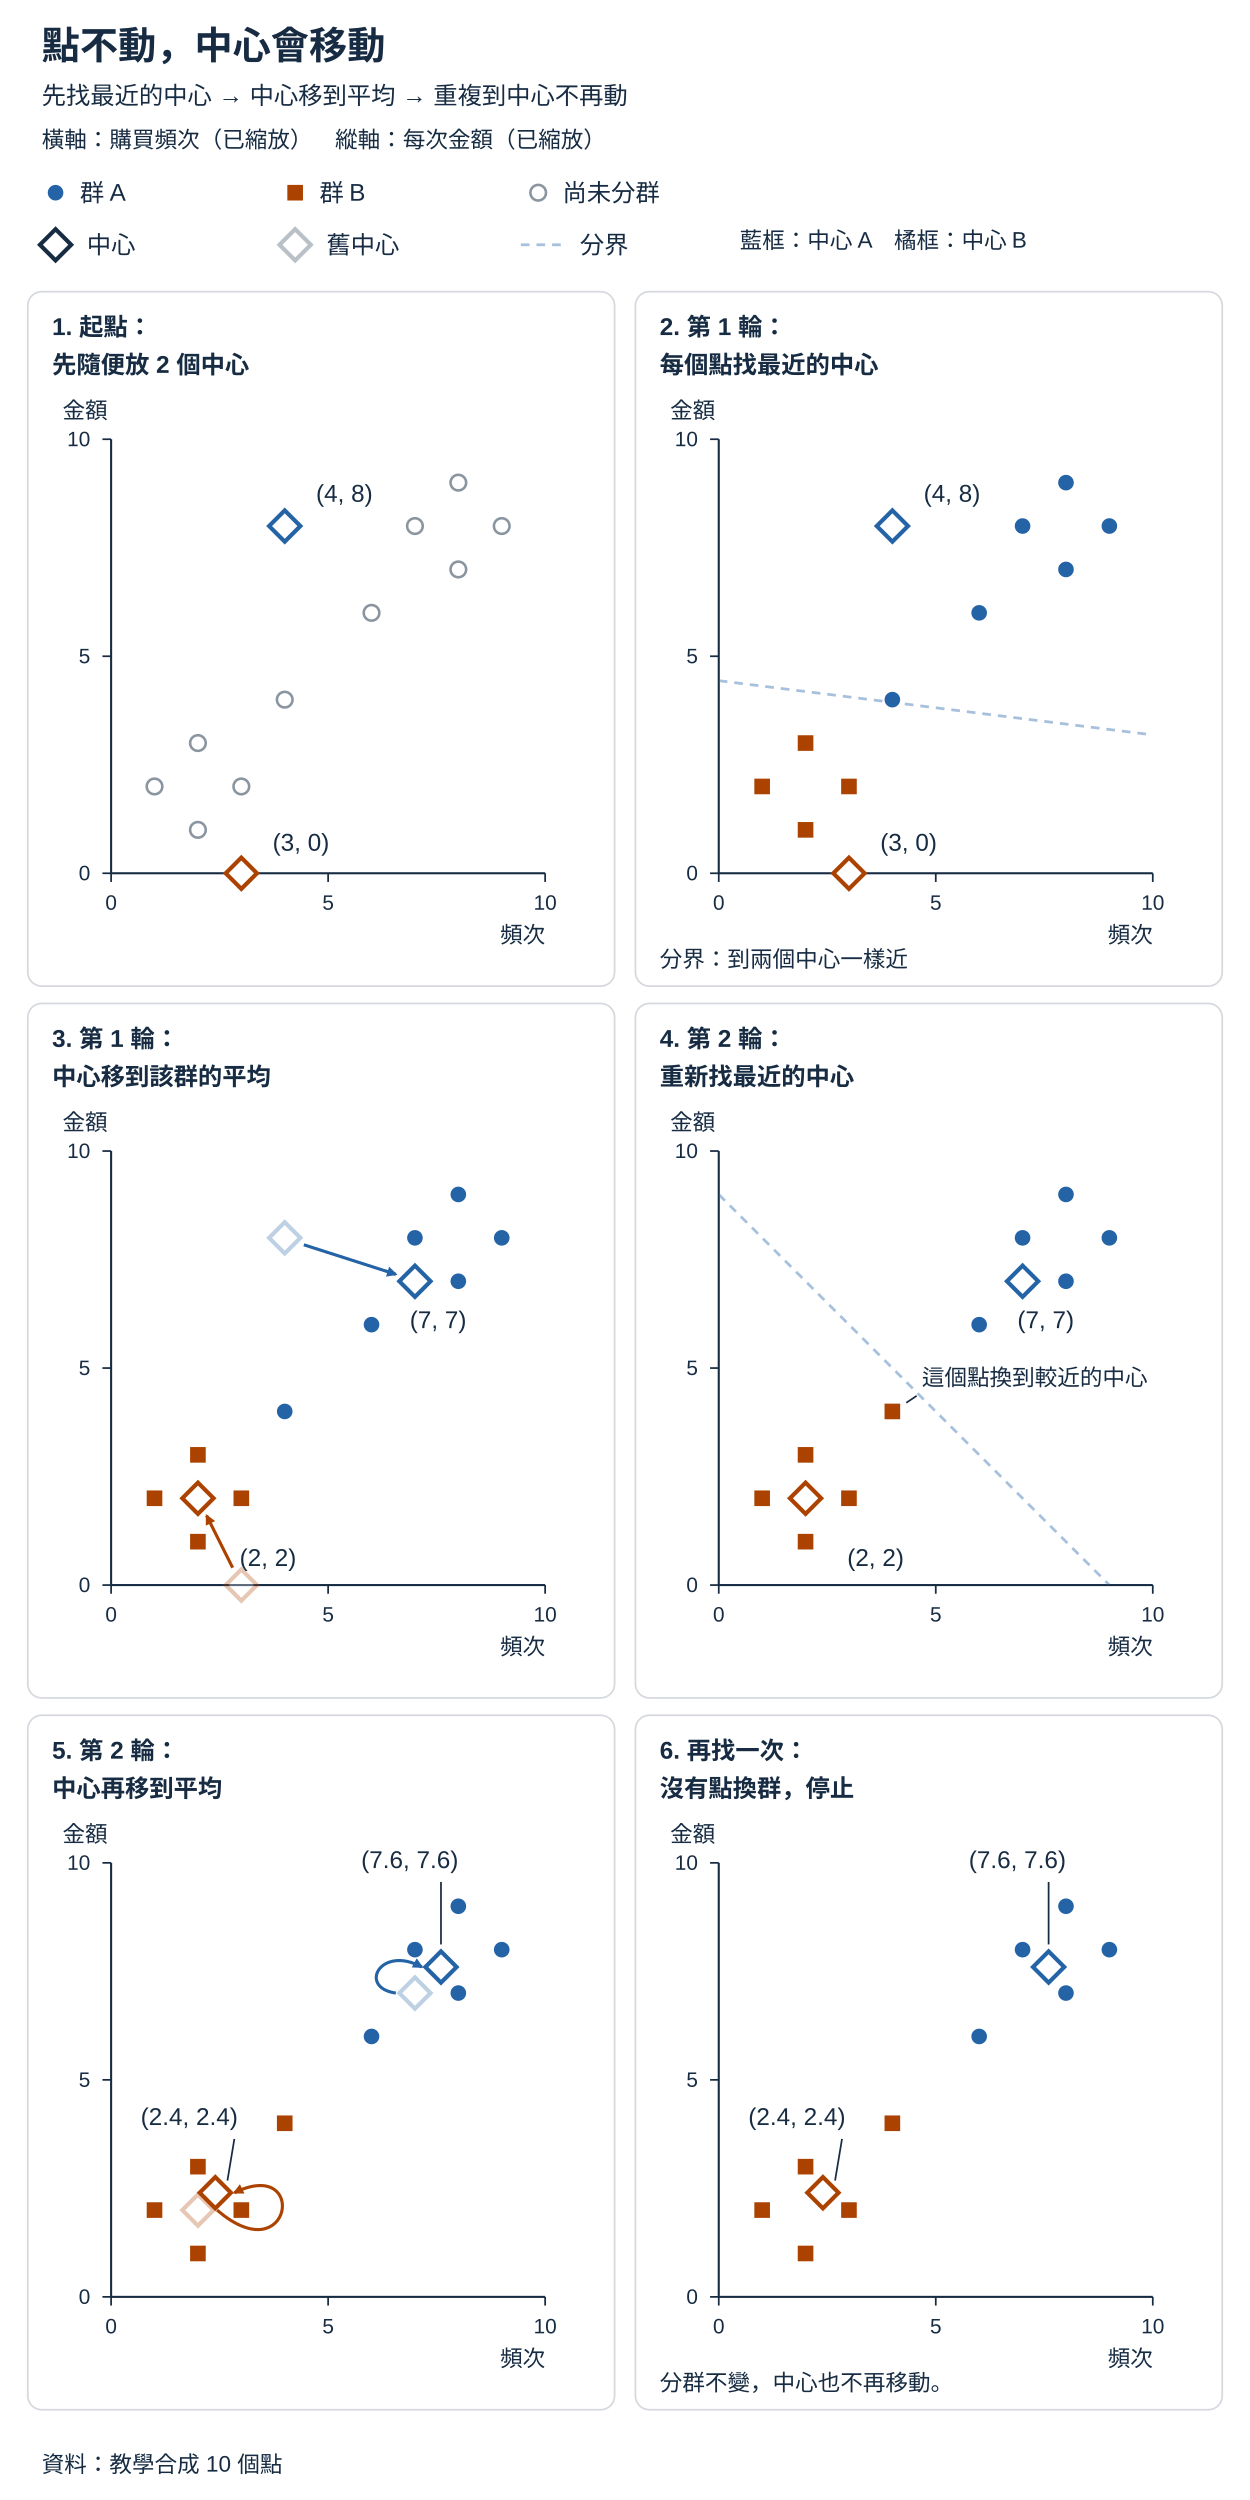
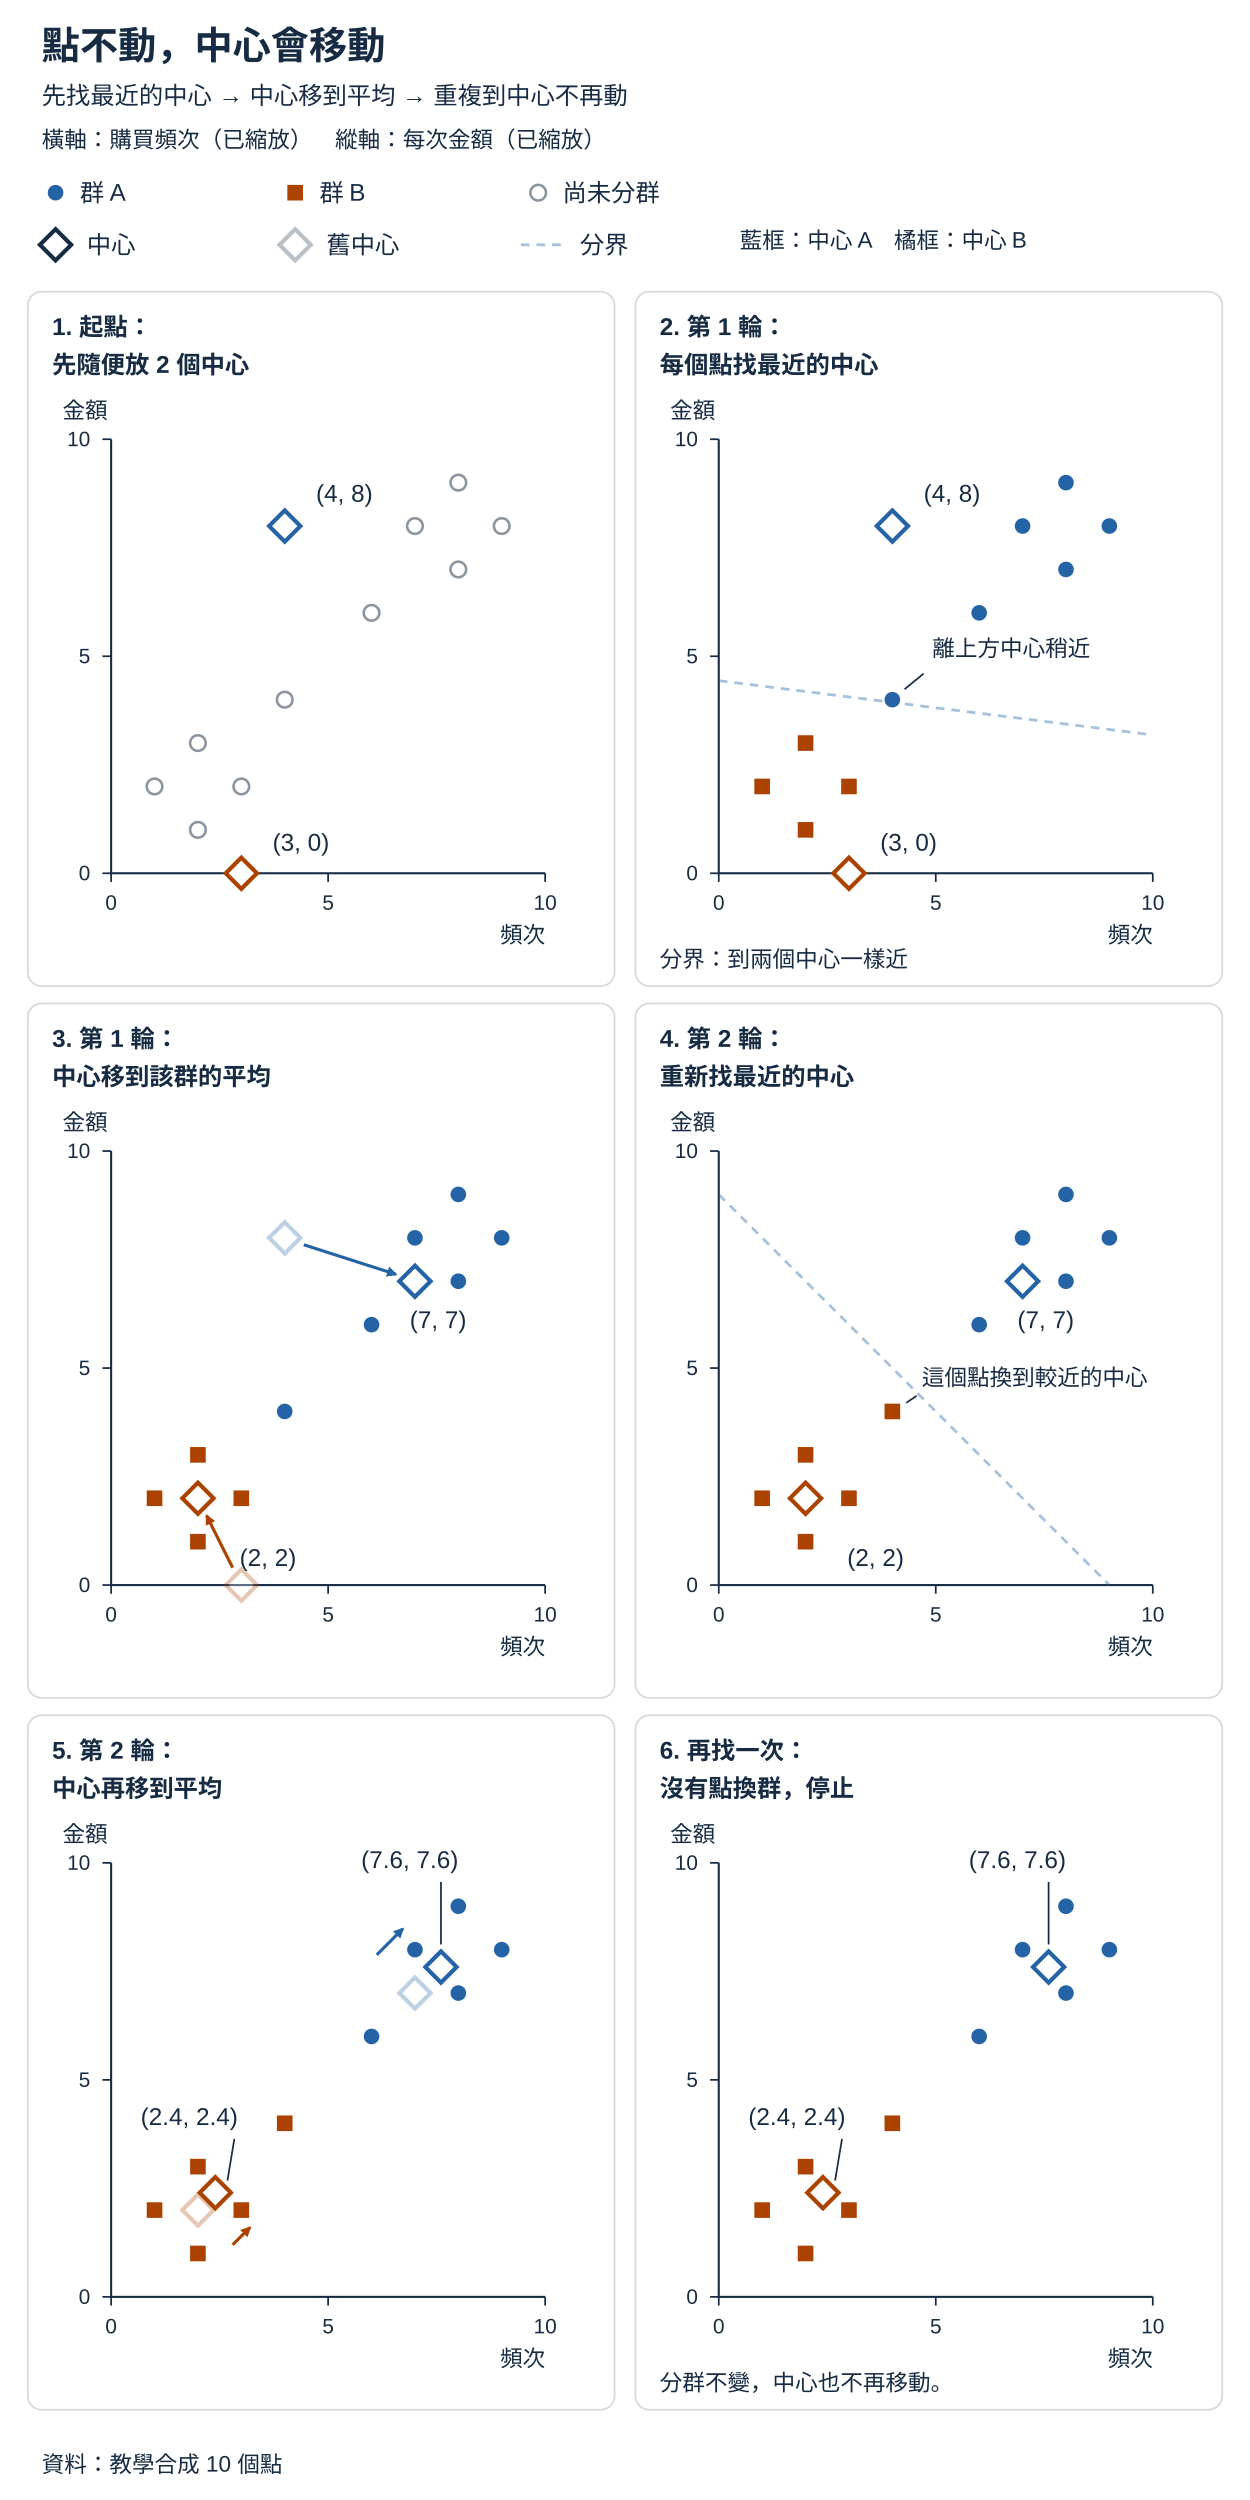
<svg xmlns="http://www.w3.org/2000/svg" width="720" height="1440" viewBox="0 0 720 1440" role="img" aria-labelledby="kmeans-title kmeans-desc">
  <defs>
    <clipPath id="kmeans-plot-clip">
      <rect x="48" y="85" width="250" height="250" />
    </clipPath>
    <marker id="kmeans-arrow-a" markerWidth="6" markerHeight="6" refX="5" refY="3" orient="auto" markerUnits="userSpaceOnUse">
      <path d="M 0 0 L 6 3 L 0 6 Z" fill="#2463a6" />
    </marker>
    <marker id="kmeans-arrow-b" markerWidth="6" markerHeight="6" refX="5" refY="3" orient="auto" markerUnits="userSpaceOnUse">
      <path d="M 0 0 L 6 3 L 0 6 Z" fill="#ac4200" />
    </marker>
  </defs>
  <rect width="720" height="1440" fill="#fff" />
  <g font-family="Arial,Microsoft JhengHei,sans-serif" fill="#172c43" font-size="14">
    <text x="24" y="34" font-size="22" font-weight="700">點不動，中心會移動</text>
    <text x="24" y="60">先找最近的中心 → 中心移到平均 → 重複到中心不再動</text>
    <text x="24" y="85" font-size="13">橫軸：購買頻次（已縮放）　縱軸：每次金額（已縮放）</text>
    <circle cx="32" cy="111" r="4.5" fill="#2463a6" />
    <text x="46" y="116">群 A</text>
    <rect x="165.5" y="106.5" width="9" height="9" fill="#ac4200" />
    <text x="184" y="116">群 B</text>
    <circle cx="310" cy="111" r="4.5" fill="#fff" stroke="#172c43" stroke-opacity="0.5" stroke-width="1.5" />
    <text x="324" y="116">尚未分群</text>
    <path d="M 32 132 L 41 141 L 32 150 L 23 141 Z" fill="#fff" stroke="#172c43" stroke-width="2.4" />
    <text x="50" y="146">中心</text>
    <path d="M 170 132 L 179 141 L 170 150 L 161 141 Z" fill="#fff" stroke="#172c43" stroke-width="2.4" opacity="0.3" />
    <text x="188" y="146">舊中心</text>
    <line x1="300" y1="141" x2="324" y2="141" stroke="#2463a6" stroke-opacity="0.4" stroke-dasharray="5 4" stroke-width="1.6" />
    <text x="334" y="146">分界</text>
    <text x="426" y="143" font-size="13">藍框：中心 A　橘框：中心 B</text>
    <g id="step-1" transform="translate(16 168)" data-origin="48,335" data-scale="25">
      <rect x="0" y="0" width="338" height="400" rx="8" fill="#fff" stroke="#172c43" stroke-opacity="0.18" />
      <text x="14" y="25" font-weight="700">1. 起點：</text>
      <text x="14" y="47" font-weight="700">先隨便放 2 個中心</text>
      <text x="20" y="73" font-size="13">金額</text>
      <path d="M 48 85 V 335 H 298" fill="none" stroke="#172c43" stroke-width="1.2" />
      <line x1="48" y1="335" x2="48" y2="340" stroke="#172c43" />
      <text x="48" y="356" font-size="12" text-anchor="middle">0</text>
      <line x1="43" y1="335" x2="48" y2="335" stroke="#172c43" />
      <text x="36" y="339" font-size="12" text-anchor="end">0</text>
      <line x1="173" y1="335" x2="173" y2="340" stroke="#172c43" />
      <text x="173" y="356" font-size="12" text-anchor="middle">5</text>
      <line x1="43" y1="210" x2="48" y2="210" stroke="#172c43" />
      <text x="36" y="214" font-size="12" text-anchor="end">5</text>
      <line x1="298" y1="335" x2="298" y2="340" stroke="#172c43" />
      <text x="298" y="356" font-size="12" text-anchor="middle">10</text>
      <line x1="43" y1="85" x2="48" y2="85" stroke="#172c43" />
      <text x="36" y="89" font-size="12" text-anchor="end">10</text>
      <text x="298" y="375" font-size="13" text-anchor="end">頻次</text>
      <circle data-point="1,2" data-group="unassigned" cx="73" cy="285" r="4.5" fill="#fff" stroke="#172c43" stroke-opacity="0.5" stroke-width="1.5" />
      <circle data-point="2,1" data-group="unassigned" cx="98" cy="310" r="4.5" fill="#fff" stroke="#172c43" stroke-opacity="0.5" stroke-width="1.5" />
      <circle data-point="2,3" data-group="unassigned" cx="98" cy="260" r="4.5" fill="#fff" stroke="#172c43" stroke-opacity="0.5" stroke-width="1.5" />
      <circle data-point="3,2" data-group="unassigned" cx="123" cy="285" r="4.5" fill="#fff" stroke="#172c43" stroke-opacity="0.5" stroke-width="1.5" />
      <circle data-point="4,4" data-group="unassigned" cx="148" cy="235" r="4.5" fill="#fff" stroke="#172c43" stroke-opacity="0.5" stroke-width="1.5" />
      <circle data-point="6,6" data-group="unassigned" cx="198" cy="185" r="4.5" fill="#fff" stroke="#172c43" stroke-opacity="0.5" stroke-width="1.5" />
      <circle data-point="7,8" data-group="unassigned" cx="223" cy="135" r="4.5" fill="#fff" stroke="#172c43" stroke-opacity="0.5" stroke-width="1.5" />
      <circle data-point="8,7" data-group="unassigned" cx="248" cy="160" r="4.5" fill="#fff" stroke="#172c43" stroke-opacity="0.5" stroke-width="1.5" />
      <circle data-point="8,9" data-group="unassigned" cx="248" cy="110" r="4.5" fill="#fff" stroke="#172c43" stroke-opacity="0.5" stroke-width="1.5" />
      <circle data-point="9,8" data-group="unassigned" cx="273" cy="135" r="4.5" fill="#fff" stroke="#172c43" stroke-opacity="0.5" stroke-width="1.5" />
      <g data-center="A" data-state="current">
        <path d="M 148 126 L 157 135 L 148 144 L 139 135 Z" fill="#fff" stroke="#2463a6" stroke-width="2.4" />
      </g>
      <g data-center="B" data-state="current">
        <path d="M 123 326 L 132 335 L 123 344 L 114 335 Z" fill="#fff" stroke="#ac4200" stroke-width="2.4" />
      </g>
      <text x="166" y="121">(4, 8)</text>
      <text x="141" y="322">(3, 0)</text>
    </g>
    <g id="step-2" transform="translate(366 168)" data-origin="48,335" data-scale="25">
      <rect x="0" y="0" width="338" height="400" rx="8" fill="#fff" stroke="#172c43" stroke-opacity="0.18" />
      <text x="14" y="25" font-weight="700">2. 第 1 輪：</text>
      <text x="14" y="47" font-weight="700">每個點找最近的中心</text>
      <text x="20" y="73" font-size="13">金額</text>
      <path d="M 48 85 V 335 H 298" fill="none" stroke="#172c43" stroke-width="1.2" />
      <line x1="48" y1="335" x2="48" y2="340" stroke="#172c43" />
      <text x="48" y="356" font-size="12" text-anchor="middle">0</text>
      <line x1="43" y1="335" x2="48" y2="335" stroke="#172c43" />
      <text x="36" y="339" font-size="12" text-anchor="end">0</text>
      <line x1="173" y1="335" x2="173" y2="340" stroke="#172c43" />
      <text x="173" y="356" font-size="12" text-anchor="middle">5</text>
      <line x1="43" y1="210" x2="48" y2="210" stroke="#172c43" />
      <text x="36" y="214" font-size="12" text-anchor="end">5</text>
      <line x1="298" y1="335" x2="298" y2="340" stroke="#172c43" />
      <text x="298" y="356" font-size="12" text-anchor="middle">10</text>
      <line x1="43" y1="85" x2="48" y2="85" stroke="#172c43" />
      <text x="36" y="89" font-size="12" text-anchor="end">10</text>
      <text x="298" y="375" font-size="13" text-anchor="end">頻次</text>
      <line data-boundary="true" x1="48" y1="224.062" x2="298" y2="255.312" clip-path="url(#kmeans-plot-clip)" stroke="#2463a6" stroke-opacity="0.4" stroke-width="1.6" stroke-dasharray="5 4" />
      <rect data-point="1,2" data-group="B" x="68.5" y="280.5" width="9" height="9" fill="#ac4200" />
      <rect data-point="2,1" data-group="B" x="93.5" y="305.5" width="9" height="9" fill="#ac4200" />
      <rect data-point="2,3" data-group="B" x="93.5" y="255.5" width="9" height="9" fill="#ac4200" />
      <rect data-point="3,2" data-group="B" x="118.5" y="280.5" width="9" height="9" fill="#ac4200" />
      <circle data-point="4,4" data-group="A" cx="148" cy="235" r="4.5" fill="#2463a6" />
      <circle data-point="6,6" data-group="A" cx="198" cy="185" r="4.5" fill="#2463a6" />
      <circle data-point="7,8" data-group="A" cx="223" cy="135" r="4.5" fill="#2463a6" />
      <circle data-point="8,7" data-group="A" cx="248" cy="160" r="4.5" fill="#2463a6" />
      <circle data-point="8,9" data-group="A" cx="248" cy="110" r="4.5" fill="#2463a6" />
      <circle data-point="9,8" data-group="A" cx="273" cy="135" r="4.5" fill="#2463a6" />
      <g data-center="A" data-state="current">
        <path d="M 148 126 L 157 135 L 148 144 L 139 135 Z" fill="#fff" stroke="#2463a6" stroke-width="2.4" />
      </g>
      <g data-center="B" data-state="current">
        <path d="M 123 326 L 132 335 L 123 344 L 114 335 Z" fill="#fff" stroke="#ac4200" stroke-width="2.4" />
      </g>
      <text x="166" y="121">(4, 8)</text>
      <text x="141" y="322">(3, 0)</text>
+       <path d="M 155 229 L 166 220" fill="none" stroke="#172c43" stroke-width="1" />
+       <text x="171" y="210" font-size="13">離上方中心稍近</text>
      <text x="14" y="389" font-size="13">分界：到兩個中心一樣近</text>
    </g>
    <g id="step-3" transform="translate(16 578)" data-origin="48,335" data-scale="25">
      <rect x="0" y="0" width="338" height="400" rx="8" fill="#fff" stroke="#172c43" stroke-opacity="0.18" />
      <text x="14" y="25" font-weight="700">3. 第 1 輪：</text>
      <text x="14" y="47" font-weight="700">中心移到該群的平均</text>
      <text x="20" y="73" font-size="13">金額</text>
      <path d="M 48 85 V 335 H 298" fill="none" stroke="#172c43" stroke-width="1.2" />
      <line x1="48" y1="335" x2="48" y2="340" stroke="#172c43" />
      <text x="48" y="356" font-size="12" text-anchor="middle">0</text>
      <line x1="43" y1="335" x2="48" y2="335" stroke="#172c43" />
      <text x="36" y="339" font-size="12" text-anchor="end">0</text>
      <line x1="173" y1="335" x2="173" y2="340" stroke="#172c43" />
      <text x="173" y="356" font-size="12" text-anchor="middle">5</text>
      <line x1="43" y1="210" x2="48" y2="210" stroke="#172c43" />
      <text x="36" y="214" font-size="12" text-anchor="end">5</text>
      <line x1="298" y1="335" x2="298" y2="340" stroke="#172c43" />
      <text x="298" y="356" font-size="12" text-anchor="middle">10</text>
      <line x1="43" y1="85" x2="48" y2="85" stroke="#172c43" />
      <text x="36" y="89" font-size="12" text-anchor="end">10</text>
      <text x="298" y="375" font-size="13" text-anchor="end">頻次</text>
      <rect data-point="1,2" data-group="B" x="68.5" y="280.5" width="9" height="9" fill="#ac4200" />
      <rect data-point="2,1" data-group="B" x="93.5" y="305.5" width="9" height="9" fill="#ac4200" />
      <rect data-point="2,3" data-group="B" x="93.5" y="255.5" width="9" height="9" fill="#ac4200" />
      <rect data-point="3,2" data-group="B" x="118.5" y="280.5" width="9" height="9" fill="#ac4200" />
      <circle data-point="4,4" data-group="A" cx="148" cy="235" r="4.5" fill="#2463a6" />
      <circle data-point="6,6" data-group="A" cx="198" cy="185" r="4.5" fill="#2463a6" />
      <circle data-point="7,8" data-group="A" cx="223" cy="135" r="4.5" fill="#2463a6" />
      <circle data-point="8,7" data-group="A" cx="248" cy="160" r="4.5" fill="#2463a6" />
      <circle data-point="8,9" data-group="A" cx="248" cy="110" r="4.5" fill="#2463a6" />
      <circle data-point="9,8" data-group="A" cx="273" cy="135" r="4.5" fill="#2463a6" />
      <g data-center="A" data-state="old" opacity="0.3">
        <path d="M 148 126 L 157 135 L 148 144 L 139 135 Z" fill="#fff" stroke="#2463a6" stroke-width="2.4" />
      </g>
      <g data-center="B" data-state="old" opacity="0.3">
        <path d="M 123 326 L 132 335 L 123 344 L 114 335 Z" fill="#fff" stroke="#ac4200" stroke-width="2.4" />
      </g>
      <path data-move="A" d="M 159 139 L 212 156" fill="none" stroke="#2463a6" stroke-width="1.8" marker-end="url(#kmeans-arrow-a)" />
      <path data-move="B" d="M 118 325 L 103 295" fill="none" stroke="#ac4200" stroke-width="1.8" marker-end="url(#kmeans-arrow-b)" />
      <g data-center="A" data-state="current">
        <path d="M 223 151 L 232 160 L 223 169 L 214 160 Z" fill="#fff" stroke="#2463a6" stroke-width="2.4" />
      </g>
      <g data-center="B" data-state="current">
        <path d="M 98 276 L 107 285 L 98 294 L 89 285 Z" fill="#fff" stroke="#ac4200" stroke-width="2.4" />
      </g>
      <text x="220" y="187">(7, 7)</text>
      <text x="122" y="324">(2, 2)</text>
    </g>
    <g id="step-4" transform="translate(366 578)" data-origin="48,335" data-scale="25">
      <rect x="0" y="0" width="338" height="400" rx="8" fill="#fff" stroke="#172c43" stroke-opacity="0.18" />
      <text x="14" y="25" font-weight="700">4. 第 2 輪：</text>
      <text x="14" y="47" font-weight="700">重新找最近的中心</text>
      <text x="20" y="73" font-size="13">金額</text>
      <path d="M 48 85 V 335 H 298" fill="none" stroke="#172c43" stroke-width="1.2" />
      <line x1="48" y1="335" x2="48" y2="340" stroke="#172c43" />
      <text x="48" y="356" font-size="12" text-anchor="middle">0</text>
      <line x1="43" y1="335" x2="48" y2="335" stroke="#172c43" />
      <text x="36" y="339" font-size="12" text-anchor="end">0</text>
      <line x1="173" y1="335" x2="173" y2="340" stroke="#172c43" />
      <text x="173" y="356" font-size="12" text-anchor="middle">5</text>
      <line x1="43" y1="210" x2="48" y2="210" stroke="#172c43" />
      <text x="36" y="214" font-size="12" text-anchor="end">5</text>
      <line x1="298" y1="335" x2="298" y2="340" stroke="#172c43" />
      <text x="298" y="356" font-size="12" text-anchor="middle">10</text>
      <line x1="43" y1="85" x2="48" y2="85" stroke="#172c43" />
      <text x="36" y="89" font-size="12" text-anchor="end">10</text>
      <text x="298" y="375" font-size="13" text-anchor="end">頻次</text>
      <line data-boundary="true" x1="48" y1="110" x2="273" y2="335" clip-path="url(#kmeans-plot-clip)" stroke="#2463a6" stroke-opacity="0.4" stroke-width="1.6" stroke-dasharray="5 4" />
      <rect data-point="1,2" data-group="B" x="68.5" y="280.5" width="9" height="9" fill="#ac4200" />
      <rect data-point="2,1" data-group="B" x="93.5" y="305.5" width="9" height="9" fill="#ac4200" />
      <rect data-point="2,3" data-group="B" x="93.5" y="255.5" width="9" height="9" fill="#ac4200" />
      <rect data-point="3,2" data-group="B" x="118.5" y="280.5" width="9" height="9" fill="#ac4200" />
      <rect data-point="4,4" data-group="B" x="143.5" y="230.5" width="9" height="9" fill="#ac4200" />
      <circle data-point="6,6" data-group="A" cx="198" cy="185" r="4.5" fill="#2463a6" />
      <circle data-point="7,8" data-group="A" cx="223" cy="135" r="4.5" fill="#2463a6" />
      <circle data-point="8,7" data-group="A" cx="248" cy="160" r="4.5" fill="#2463a6" />
      <circle data-point="8,9" data-group="A" cx="248" cy="110" r="4.5" fill="#2463a6" />
      <circle data-point="9,8" data-group="A" cx="273" cy="135" r="4.5" fill="#2463a6" />
      <g data-center="A" data-state="current">
        <path d="M 223 151 L 232 160 L 223 169 L 214 160 Z" fill="#fff" stroke="#2463a6" stroke-width="2.4" />
      </g>
      <g data-center="B" data-state="current">
        <path d="M 98 276 L 107 285 L 98 294 L 89 285 Z" fill="#fff" stroke="#ac4200" stroke-width="2.4" />
      </g>
      <text x="220" y="187">(7, 7)</text>
      <text x="122" y="324">(2, 2)</text>
      <path d="M 156 230 L 162 226" fill="none" stroke="#172c43" stroke-width="1" />
      <text x="165" y="220" font-size="13">這個點換到較近的中心</text>
    </g>
    <g id="step-5" transform="translate(16 988)" data-origin="48,335" data-scale="25">
      <rect x="0" y="0" width="338" height="400" rx="8" fill="#fff" stroke="#172c43" stroke-opacity="0.18" />
      <text x="14" y="25" font-weight="700">5. 第 2 輪：</text>
      <text x="14" y="47" font-weight="700">中心再移到平均</text>
      <text x="20" y="73" font-size="13">金額</text>
      <path d="M 48 85 V 335 H 298" fill="none" stroke="#172c43" stroke-width="1.2" />
      <line x1="48" y1="335" x2="48" y2="340" stroke="#172c43" />
      <text x="48" y="356" font-size="12" text-anchor="middle">0</text>
      <line x1="43" y1="335" x2="48" y2="335" stroke="#172c43" />
      <text x="36" y="339" font-size="12" text-anchor="end">0</text>
      <line x1="173" y1="335" x2="173" y2="340" stroke="#172c43" />
      <text x="173" y="356" font-size="12" text-anchor="middle">5</text>
      <line x1="43" y1="210" x2="48" y2="210" stroke="#172c43" />
      <text x="36" y="214" font-size="12" text-anchor="end">5</text>
      <line x1="298" y1="335" x2="298" y2="340" stroke="#172c43" />
      <text x="298" y="356" font-size="12" text-anchor="middle">10</text>
      <line x1="43" y1="85" x2="48" y2="85" stroke="#172c43" />
      <text x="36" y="89" font-size="12" text-anchor="end">10</text>
      <text x="298" y="375" font-size="13" text-anchor="end">頻次</text>
      <rect data-point="1,2" data-group="B" x="68.5" y="280.5" width="9" height="9" fill="#ac4200" />
      <rect data-point="2,1" data-group="B" x="93.5" y="305.5" width="9" height="9" fill="#ac4200" />
      <rect data-point="2,3" data-group="B" x="93.5" y="255.5" width="9" height="9" fill="#ac4200" />
      <rect data-point="3,2" data-group="B" x="118.5" y="280.5" width="9" height="9" fill="#ac4200" />
      <rect data-point="4,4" data-group="B" x="143.5" y="230.5" width="9" height="9" fill="#ac4200" />
      <circle data-point="6,6" data-group="A" cx="198" cy="185" r="4.5" fill="#2463a6" />
      <circle data-point="7,8" data-group="A" cx="223" cy="135" r="4.5" fill="#2463a6" />
      <circle data-point="8,7" data-group="A" cx="248" cy="160" r="4.5" fill="#2463a6" />
      <circle data-point="8,9" data-group="A" cx="248" cy="110" r="4.5" fill="#2463a6" />
      <circle data-point="9,8" data-group="A" cx="273" cy="135" r="4.5" fill="#2463a6" />
      <g data-center="A" data-state="old" opacity="0.3">
        <path d="M 223 151 L 232 160 L 223 169 L 214 160 Z" fill="#fff" stroke="#2463a6" stroke-width="2.4" />
      </g>
      <g data-center="B" data-state="old" opacity="0.3">
        <path d="M 98 276 L 107 285 L 98 294 L 89 285 Z" fill="#fff" stroke="#ac4200" stroke-width="2.4" />
      </g>
-       <path data-move="A" d="M 212 160 C 190 157 203 132 227 145" fill="none" stroke="#2463a6" stroke-width="1.8" marker-end="url(#kmeans-arrow-a)" />
-       <path data-move="B" d="M 109 285 C 152 322 162 254 119 275" fill="none" stroke="#ac4200" stroke-width="1.8" marker-end="url(#kmeans-arrow-b)" />
+       <path data-move="A" d="M 201 138 L 216 123" fill="none" stroke="#2463a6" stroke-width="1.8" marker-end="url(#kmeans-arrow-a)" />
+       <path data-move="B" d="M 118 305 L 128 295" fill="none" stroke="#ac4200" stroke-width="1.8" marker-end="url(#kmeans-arrow-b)" />
      <g data-center="A" data-state="current">
        <path d="M 238 136 L 247 145 L 238 154 L 229 145 Z" fill="#fff" stroke="#2463a6" stroke-width="2.4" />
      </g>
      <g data-center="B" data-state="current">
        <path d="M 108 266 L 117 275 L 108 284 L 99 275 Z" fill="#fff" stroke="#ac4200" stroke-width="2.4" />
      </g>
      <text x="192" y="88">(7.6, 7.6)</text>
      <path d="M 238 96 V 132" fill="none" stroke="#172c43" stroke-width="1" />
      <text x="65" y="236">(2.4, 2.4)</text>
      <path d="M 119 244 L 115 268" fill="none" stroke="#172c43" stroke-width="1" />
    </g>
    <g id="step-6" transform="translate(366 988)" data-origin="48,335" data-scale="25">
      <rect x="0" y="0" width="338" height="400" rx="8" fill="#fff" stroke="#172c43" stroke-opacity="0.18" />
      <text x="14" y="25" font-weight="700">6. 再找一次：</text>
      <text x="14" y="47" font-weight="700">沒有點換群，停止</text>
      <text x="20" y="73" font-size="13">金額</text>
      <path d="M 48 85 V 335 H 298" fill="none" stroke="#172c43" stroke-width="1.2" />
      <line x1="48" y1="335" x2="48" y2="340" stroke="#172c43" />
      <text x="48" y="356" font-size="12" text-anchor="middle">0</text>
      <line x1="43" y1="335" x2="48" y2="335" stroke="#172c43" />
      <text x="36" y="339" font-size="12" text-anchor="end">0</text>
      <line x1="173" y1="335" x2="173" y2="340" stroke="#172c43" />
      <text x="173" y="356" font-size="12" text-anchor="middle">5</text>
      <line x1="43" y1="210" x2="48" y2="210" stroke="#172c43" />
      <text x="36" y="214" font-size="12" text-anchor="end">5</text>
      <line x1="298" y1="335" x2="298" y2="340" stroke="#172c43" />
      <text x="298" y="356" font-size="12" text-anchor="middle">10</text>
      <line x1="43" y1="85" x2="48" y2="85" stroke="#172c43" />
      <text x="36" y="89" font-size="12" text-anchor="end">10</text>
      <text x="298" y="375" font-size="13" text-anchor="end">頻次</text>
      <rect data-point="1,2" data-group="B" x="68.5" y="280.5" width="9" height="9" fill="#ac4200" />
      <rect data-point="2,1" data-group="B" x="93.5" y="305.5" width="9" height="9" fill="#ac4200" />
      <rect data-point="2,3" data-group="B" x="93.5" y="255.5" width="9" height="9" fill="#ac4200" />
      <rect data-point="3,2" data-group="B" x="118.5" y="280.5" width="9" height="9" fill="#ac4200" />
      <rect data-point="4,4" data-group="B" x="143.5" y="230.5" width="9" height="9" fill="#ac4200" />
      <circle data-point="6,6" data-group="A" cx="198" cy="185" r="4.5" fill="#2463a6" />
      <circle data-point="7,8" data-group="A" cx="223" cy="135" r="4.5" fill="#2463a6" />
      <circle data-point="8,7" data-group="A" cx="248" cy="160" r="4.5" fill="#2463a6" />
      <circle data-point="8,9" data-group="A" cx="248" cy="110" r="4.5" fill="#2463a6" />
      <circle data-point="9,8" data-group="A" cx="273" cy="135" r="4.5" fill="#2463a6" />
      <g data-center="A" data-state="current">
        <path d="M 238 136 L 247 145 L 238 154 L 229 145 Z" fill="#fff" stroke="#2463a6" stroke-width="2.4" />
      </g>
      <g data-center="B" data-state="current">
        <path d="M 108 266 L 117 275 L 108 284 L 99 275 Z" fill="#fff" stroke="#ac4200" stroke-width="2.4" />
      </g>
      <text x="192" y="88">(7.6, 7.6)</text>
      <path d="M 238 96 V 132" fill="none" stroke="#172c43" stroke-width="1" />
      <text x="65" y="236">(2.4, 2.4)</text>
      <path d="M 119 244 L 115 268" fill="none" stroke="#172c43" stroke-width="1" />
      <text x="14" y="389" font-size="13">分群不變，中心也不再移動。</text>
    </g>
    <text x="24" y="1424" font-size="13">資料：教學合成 10 個點</text>
  </g>
</svg>
